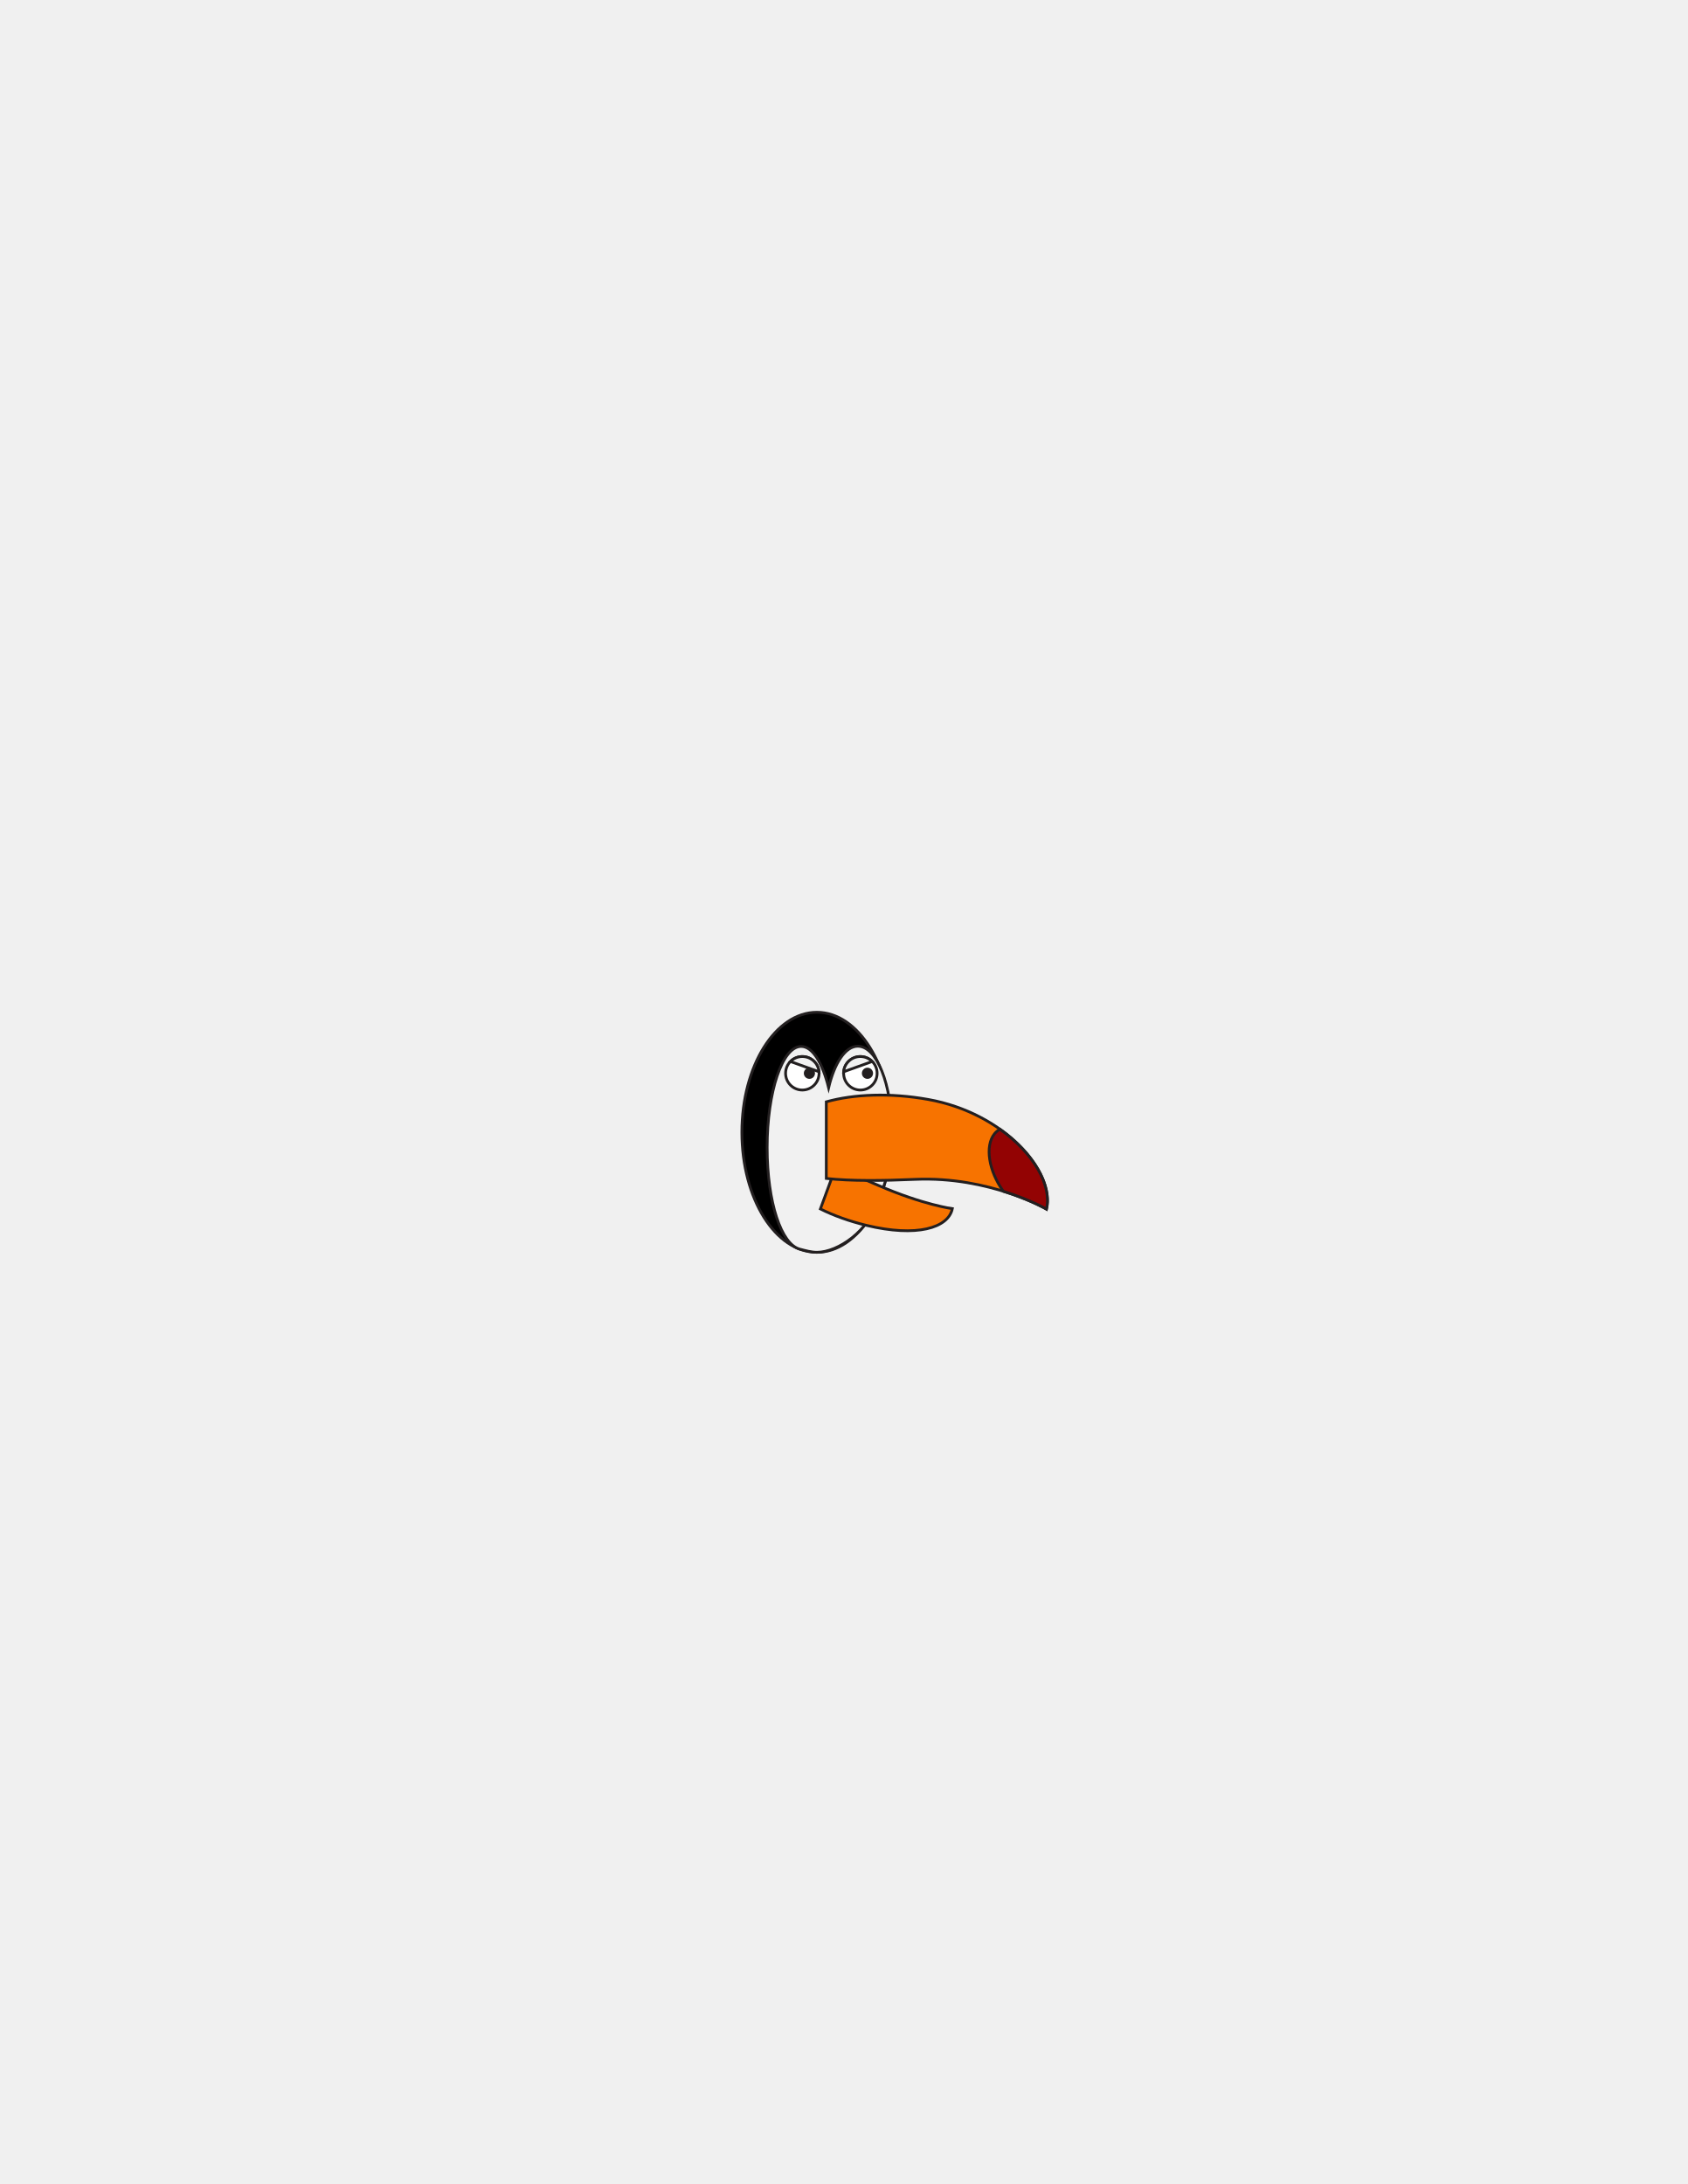
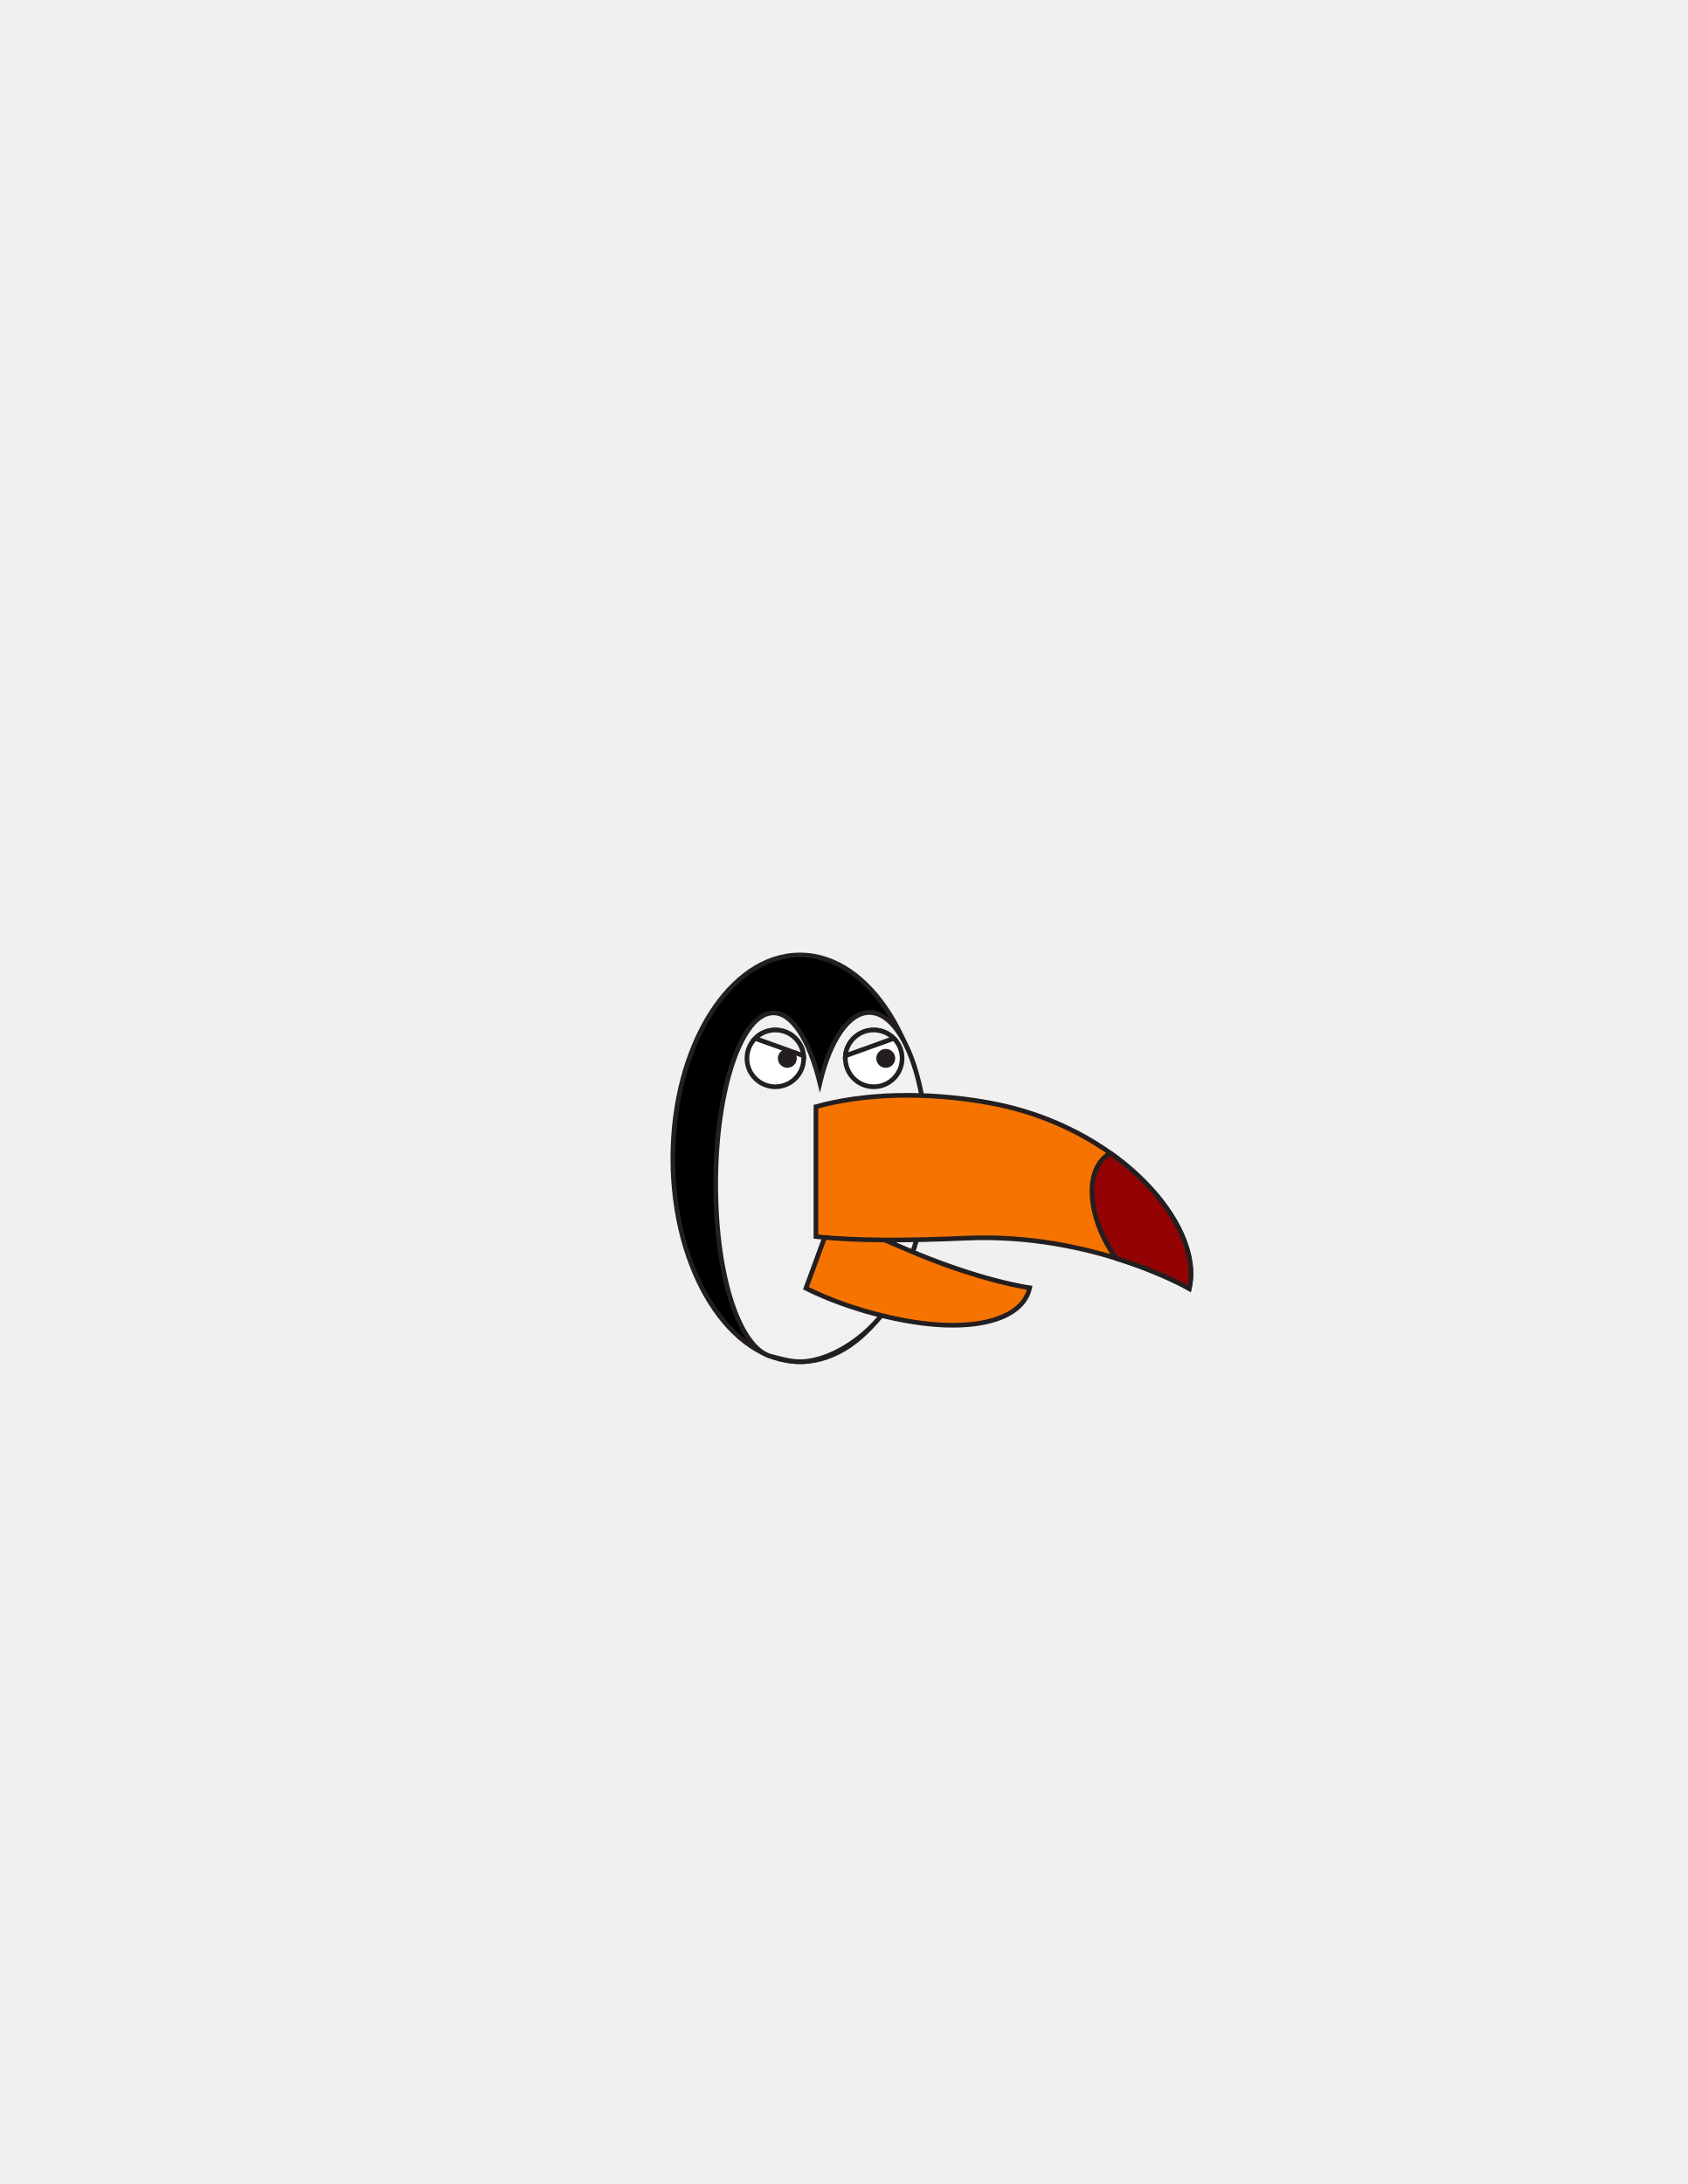
<svg xmlns="http://www.w3.org/2000/svg" version="1.1" id="Layer_1" x="0px" y="0px" width="612px" height="792px" viewBox="0 0 612 792" enable-background="new 0 0 612 792" xml:space="preserve">
-   <rect id="head_frame_1_" x="229.5" y="331.5" fill-opacity="0" fill="#231F20" width="151" height="131" />
-   <ellipse id="PRIMARY_3_" fill="#000000" stroke="#231F20" stroke-miterlimit="10" cx="296.189" cy="410.605" rx="27.189" ry="43.52" />
-   <path id="SECONDARY_5_" fill="#F1F1F1" stroke="#231F20" stroke-miterlimit="10" d="M323.378,410.238  c0-17.033-5.521-30.841-12.333-30.841c-4.505,0-8.444,6.042-10.597,15.06c-2.244-9.082-5.863-14.981-9.948-14.981  c-6.812,0-12.333,16.393-12.333,36.614c0,20.222,5.208,35.098,11.761,36.874c0.09,0.024-0.092,0.006,0,0  c2.161,0.566,4.248,1.161,6.261,1.161c7.761,0,19.062-7.959,21.894-18.564C321.282,429.988,323.378,420.729,323.378,410.238z" />
-   <path fill="#F77300" stroke="#231F20" stroke-miterlimit="10" d="M345.316,438.305c0,0-10.533-1.367-26.849-8.439  c-5.442-2.358-10.778-4.555-15.576-6.23l-5.423,14.771c4.73,2.363,10.425,4.441,16.659,5.947  C332.347,448.756,343.856,445.342,345.316,438.305z" />
-   <path fill="#F77300" stroke="#231F20" stroke-miterlimit="10" d="M336.539,398.697c-13.76-2.459-26.854-1.949-36.932,0.859v27.793  c9.027,0.986,20.396,0.844,32.216,0.33c27.037-1.176,47.628,10.788,47.628,10.788C382.611,424.848,364.189,403.638,336.539,398.697z  " />
-   <circle fill="#FFFFFF" stroke="#231F20" stroke-miterlimit="10" cx="290.918" cy="389.215" r="6.072" />
-   <circle fill="#231F20" cx="293.487" cy="389.214" r="2.021" />
-   <circle fill="#FFFFFF" stroke="#231F20" stroke-miterlimit="10" cx="311.967" cy="389.215" r="6.072" />
-   <circle fill="#231F20" cx="314.537" cy="389.214" r="2.022" />
-   <path fill="#930303" stroke="#231F20" stroke-miterlimit="10" d="M362.595,409.508c-0.741,0.395-1.416,0.924-1.987,1.63  c-3.585,4.435-2.12,13.524,3.187,20.86c9.702,3.014,15.657,6.47,15.657,6.47C381.454,429.837,374.781,418.162,362.595,409.508z" />
-   <path fill="#F1F1F1" stroke="#231F20" stroke-miterlimit="10" d="M290.919,395.287" />
-   <path id="SECONDARY_7_" fill="#F1F1F1" stroke="#231F20" stroke-miterlimit="10" d="M286.606,384.939  c1.101-1.11,2.626-1.797,4.313-1.797c3.166,0,5.767,2.425,6.046,5.52L286.606,384.939z" />
-   <path id="SECONDARY_6_" fill="#F1F1F1" stroke="#231F20" stroke-miterlimit="10" d="M316.254,384.939  c-1.101-1.11-2.626-1.797-4.313-1.797c-3.166,0-5.767,2.425-6.046,5.52L316.254,384.939z" />
+   <rect id="head_frame_1_" x="177" y="286" fill="#231F20" fill-opacity="0" width="256" height="222" />
+   <ellipse id="PRIMARY_3_" stroke="#231F20" stroke-width="1.695" stroke-miterlimit="10" cx="290.062" cy="420.056" rx="46.095" ry="73.752" />
+   <path id="SECONDARY_5_" fill="#F1F1F1" stroke="#231F20" stroke-width="1.695" stroke-miterlimit="10" d="M336.157,419.435  c0-28.866-9.359-52.266-20.909-52.266c-7.637,0-14.315,10.239-17.965,25.521c-3.805-15.391-9.94-25.388-16.866-25.388  c-11.549,0-20.909,27.781-20.909,62.048c0,34.271,8.83,59.48,19.938,62.489c0.153,0.041-0.155,0.01,0,0  c3.664,0.96,7.202,1.968,10.615,1.968c13.158,0,32.317-13.488,37.119-31.461C332.604,452.904,336.157,437.212,336.157,419.435z" />
+   <path fill="#F77300" stroke="#231F20" stroke-width="1.695" stroke-miterlimit="10" d="M373.351,466.997  c0,0-17.857-2.316-45.52-14.3c-9.226-3.997-18.271-7.721-26.406-10.559l-9.195,25.032c8.02,4.003,17.674,7.525,28.244,10.077  C351.362,484.708,370.876,478.923,373.351,466.997z" />
+   <path fill="#F77300" stroke="#231F20" stroke-width="1.695" stroke-miterlimit="10" d="M358.47,399.876  c-23.327-4.167-45.527-3.303-62.613,1.455v47.1c15.303,1.671,34.579,1.432,54.619,0.56c45.837-1.993,80.746,18.281,80.746,18.281  C436.579,444.192,405.348,408.249,358.47,399.876z" />
+   <circle fill="#FFFFFF" stroke="#231F20" stroke-width="1.695" stroke-miterlimit="10" cx="281.126" cy="383.807" r="10.29" />
+   <circle fill="#231F20" cx="285.481" cy="383.805" r="3.425" />
+   <circle fill="#FFFFFF" stroke="#231F20" stroke-width="1.695" stroke-miterlimit="10" cx="316.812" cy="383.807" r="10.29" />
+   <circle fill="#231F20" cx="321.169" cy="383.805" r="3.427" />
+   <path fill="#930303" stroke="#231F20" stroke-width="1.695" stroke-miterlimit="10" d="M402.644,418.196  c-1.256,0.671-2.4,1.565-3.367,2.763c-6.078,7.517-3.595,22.919,5.402,35.351c16.448,5.107,26.545,10.964,26.545,10.964  C434.617,452.647,423.305,432.862,402.644,418.196z" />
+   <path fill="#F1F1F1" stroke="#231F20" stroke-width="1.695" stroke-miterlimit="10" d="M281.127,394.097" />
+   <path id="SECONDARY_7_" fill="#F1F1F1" stroke="#231F20" stroke-width="1.695" stroke-miterlimit="10" d="M273.815,376.561  c1.867-1.881,4.452-3.045,7.312-3.045c5.368,0,9.777,4.109,10.25,9.354L273.815,376.561z" />
+   <path id="SECONDARY_6_" fill="#F1F1F1" stroke="#231F20" stroke-width="1.695" stroke-miterlimit="10" d="M324.079,376.561  c-1.865-1.881-4.452-3.045-7.311-3.045c-5.368,0-9.778,4.109-10.251,9.354L324.079,376.561z" />
</svg>
